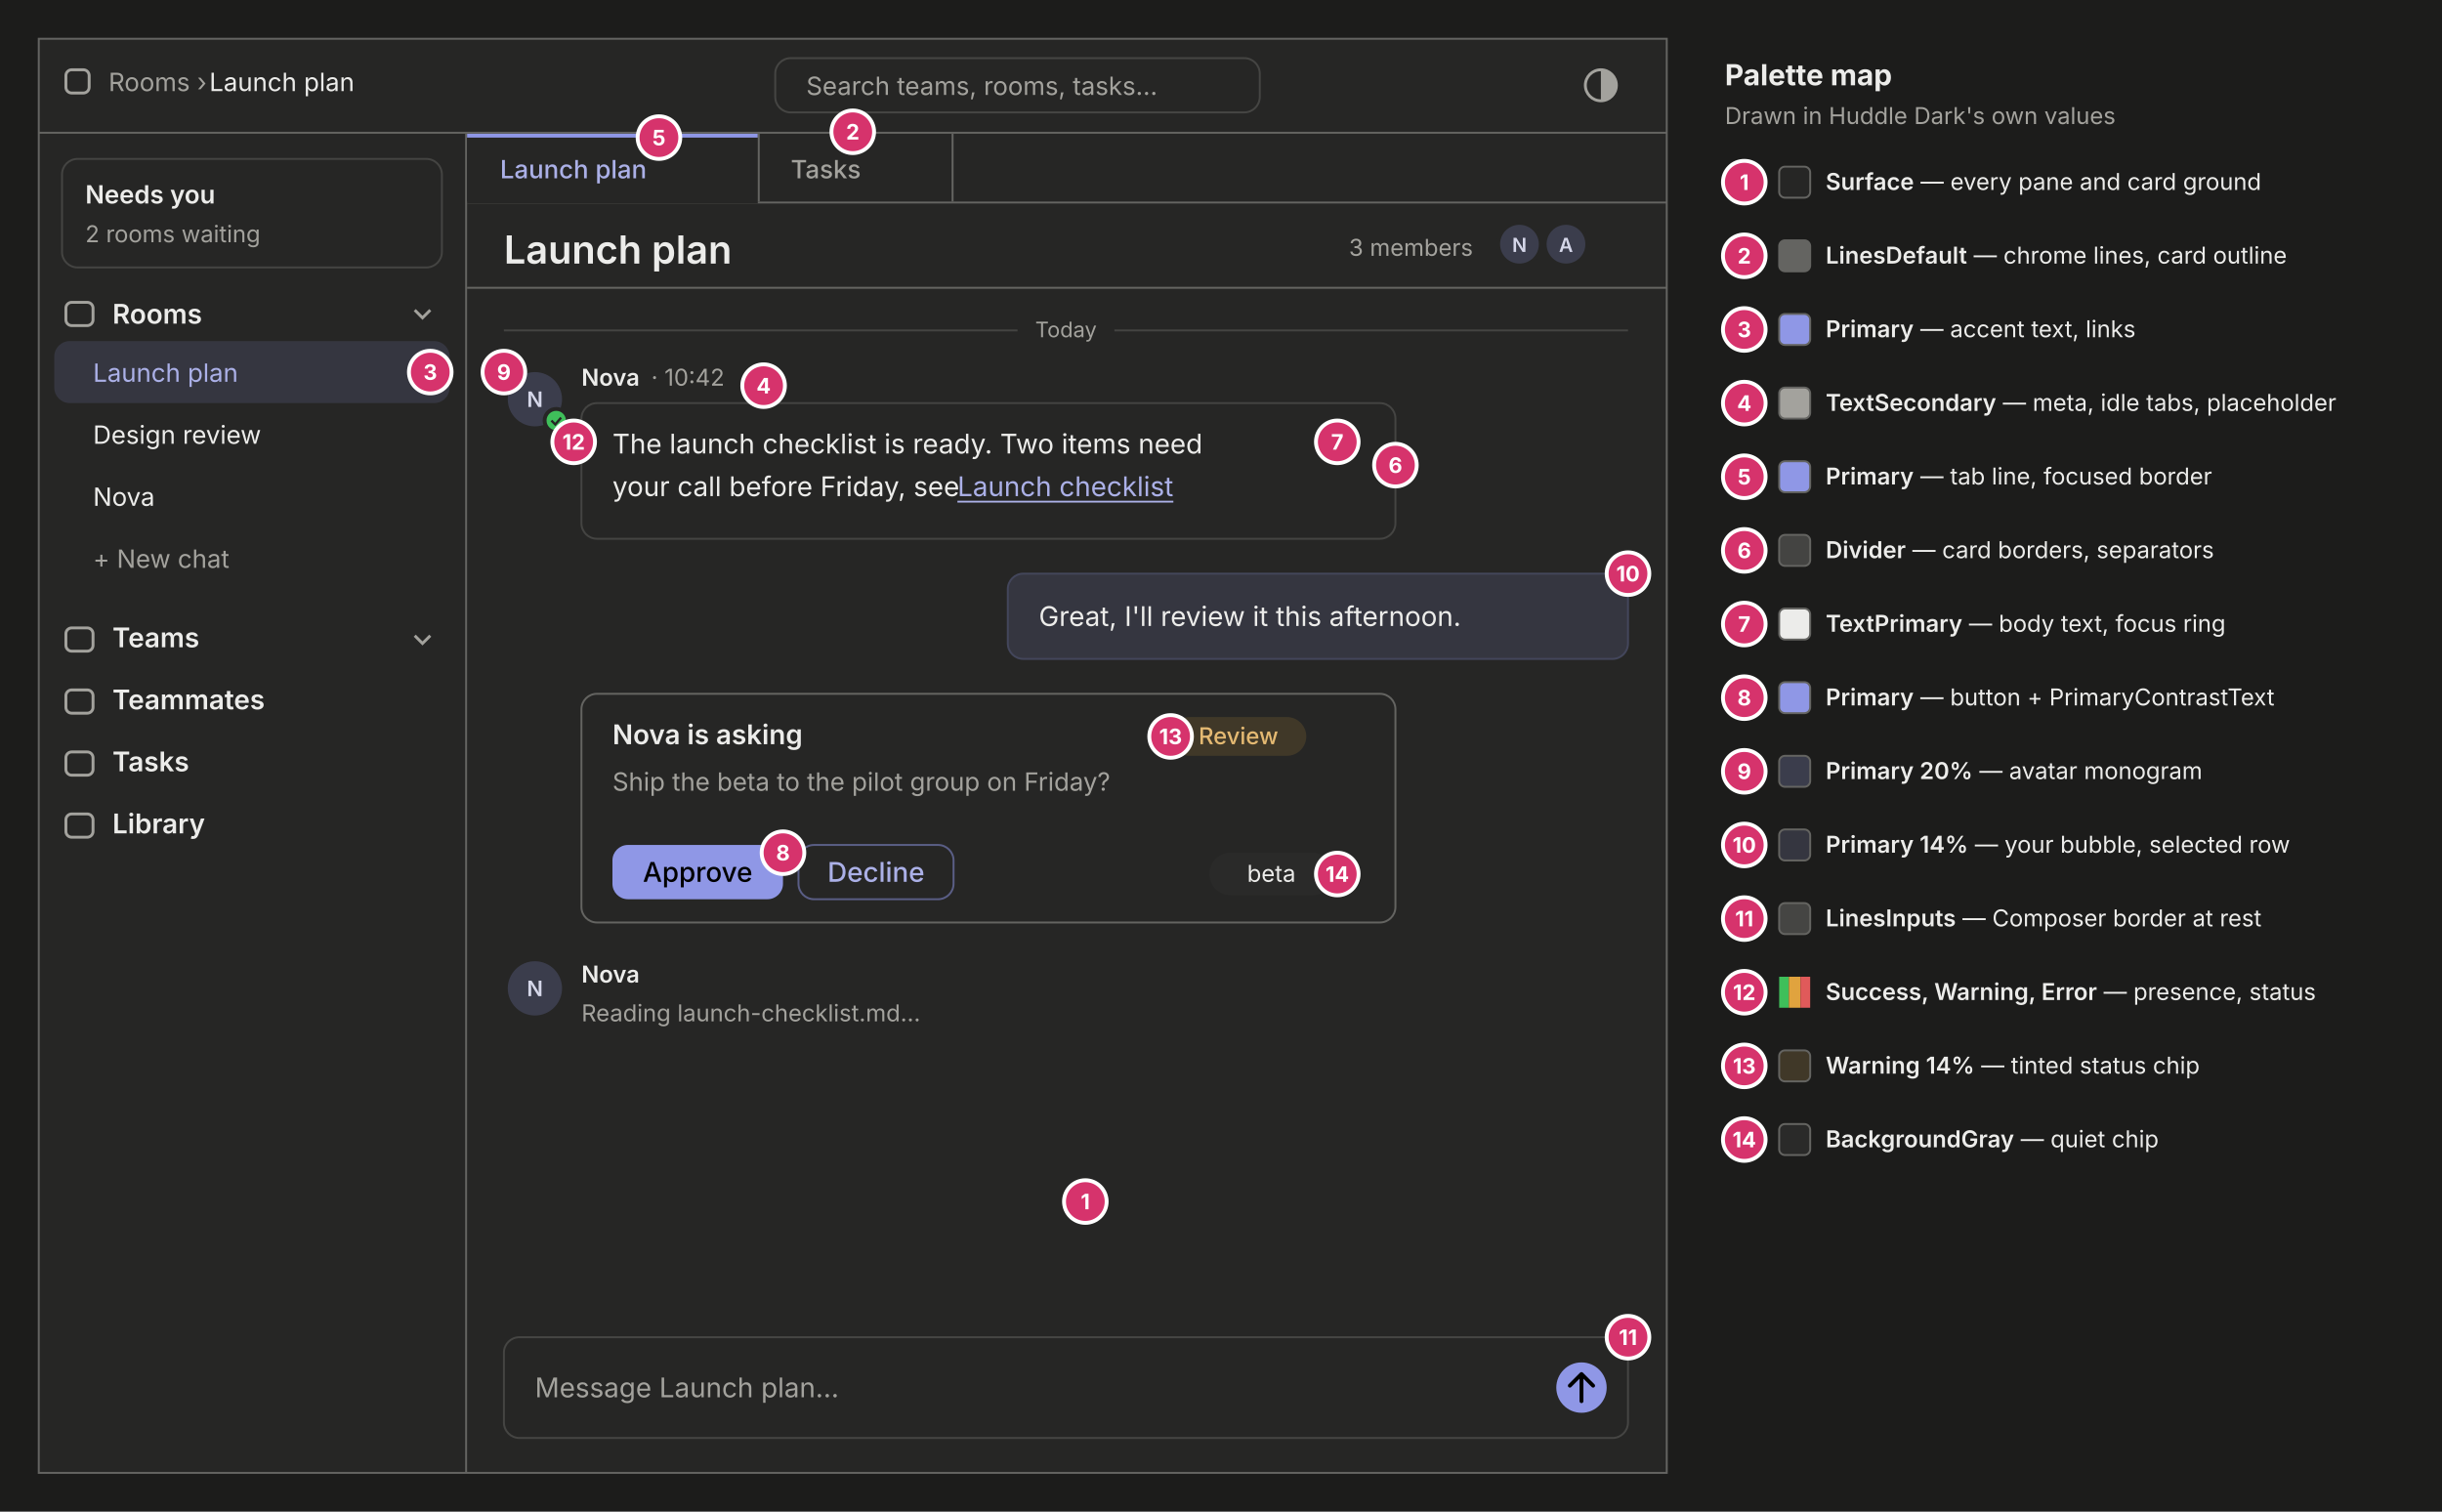
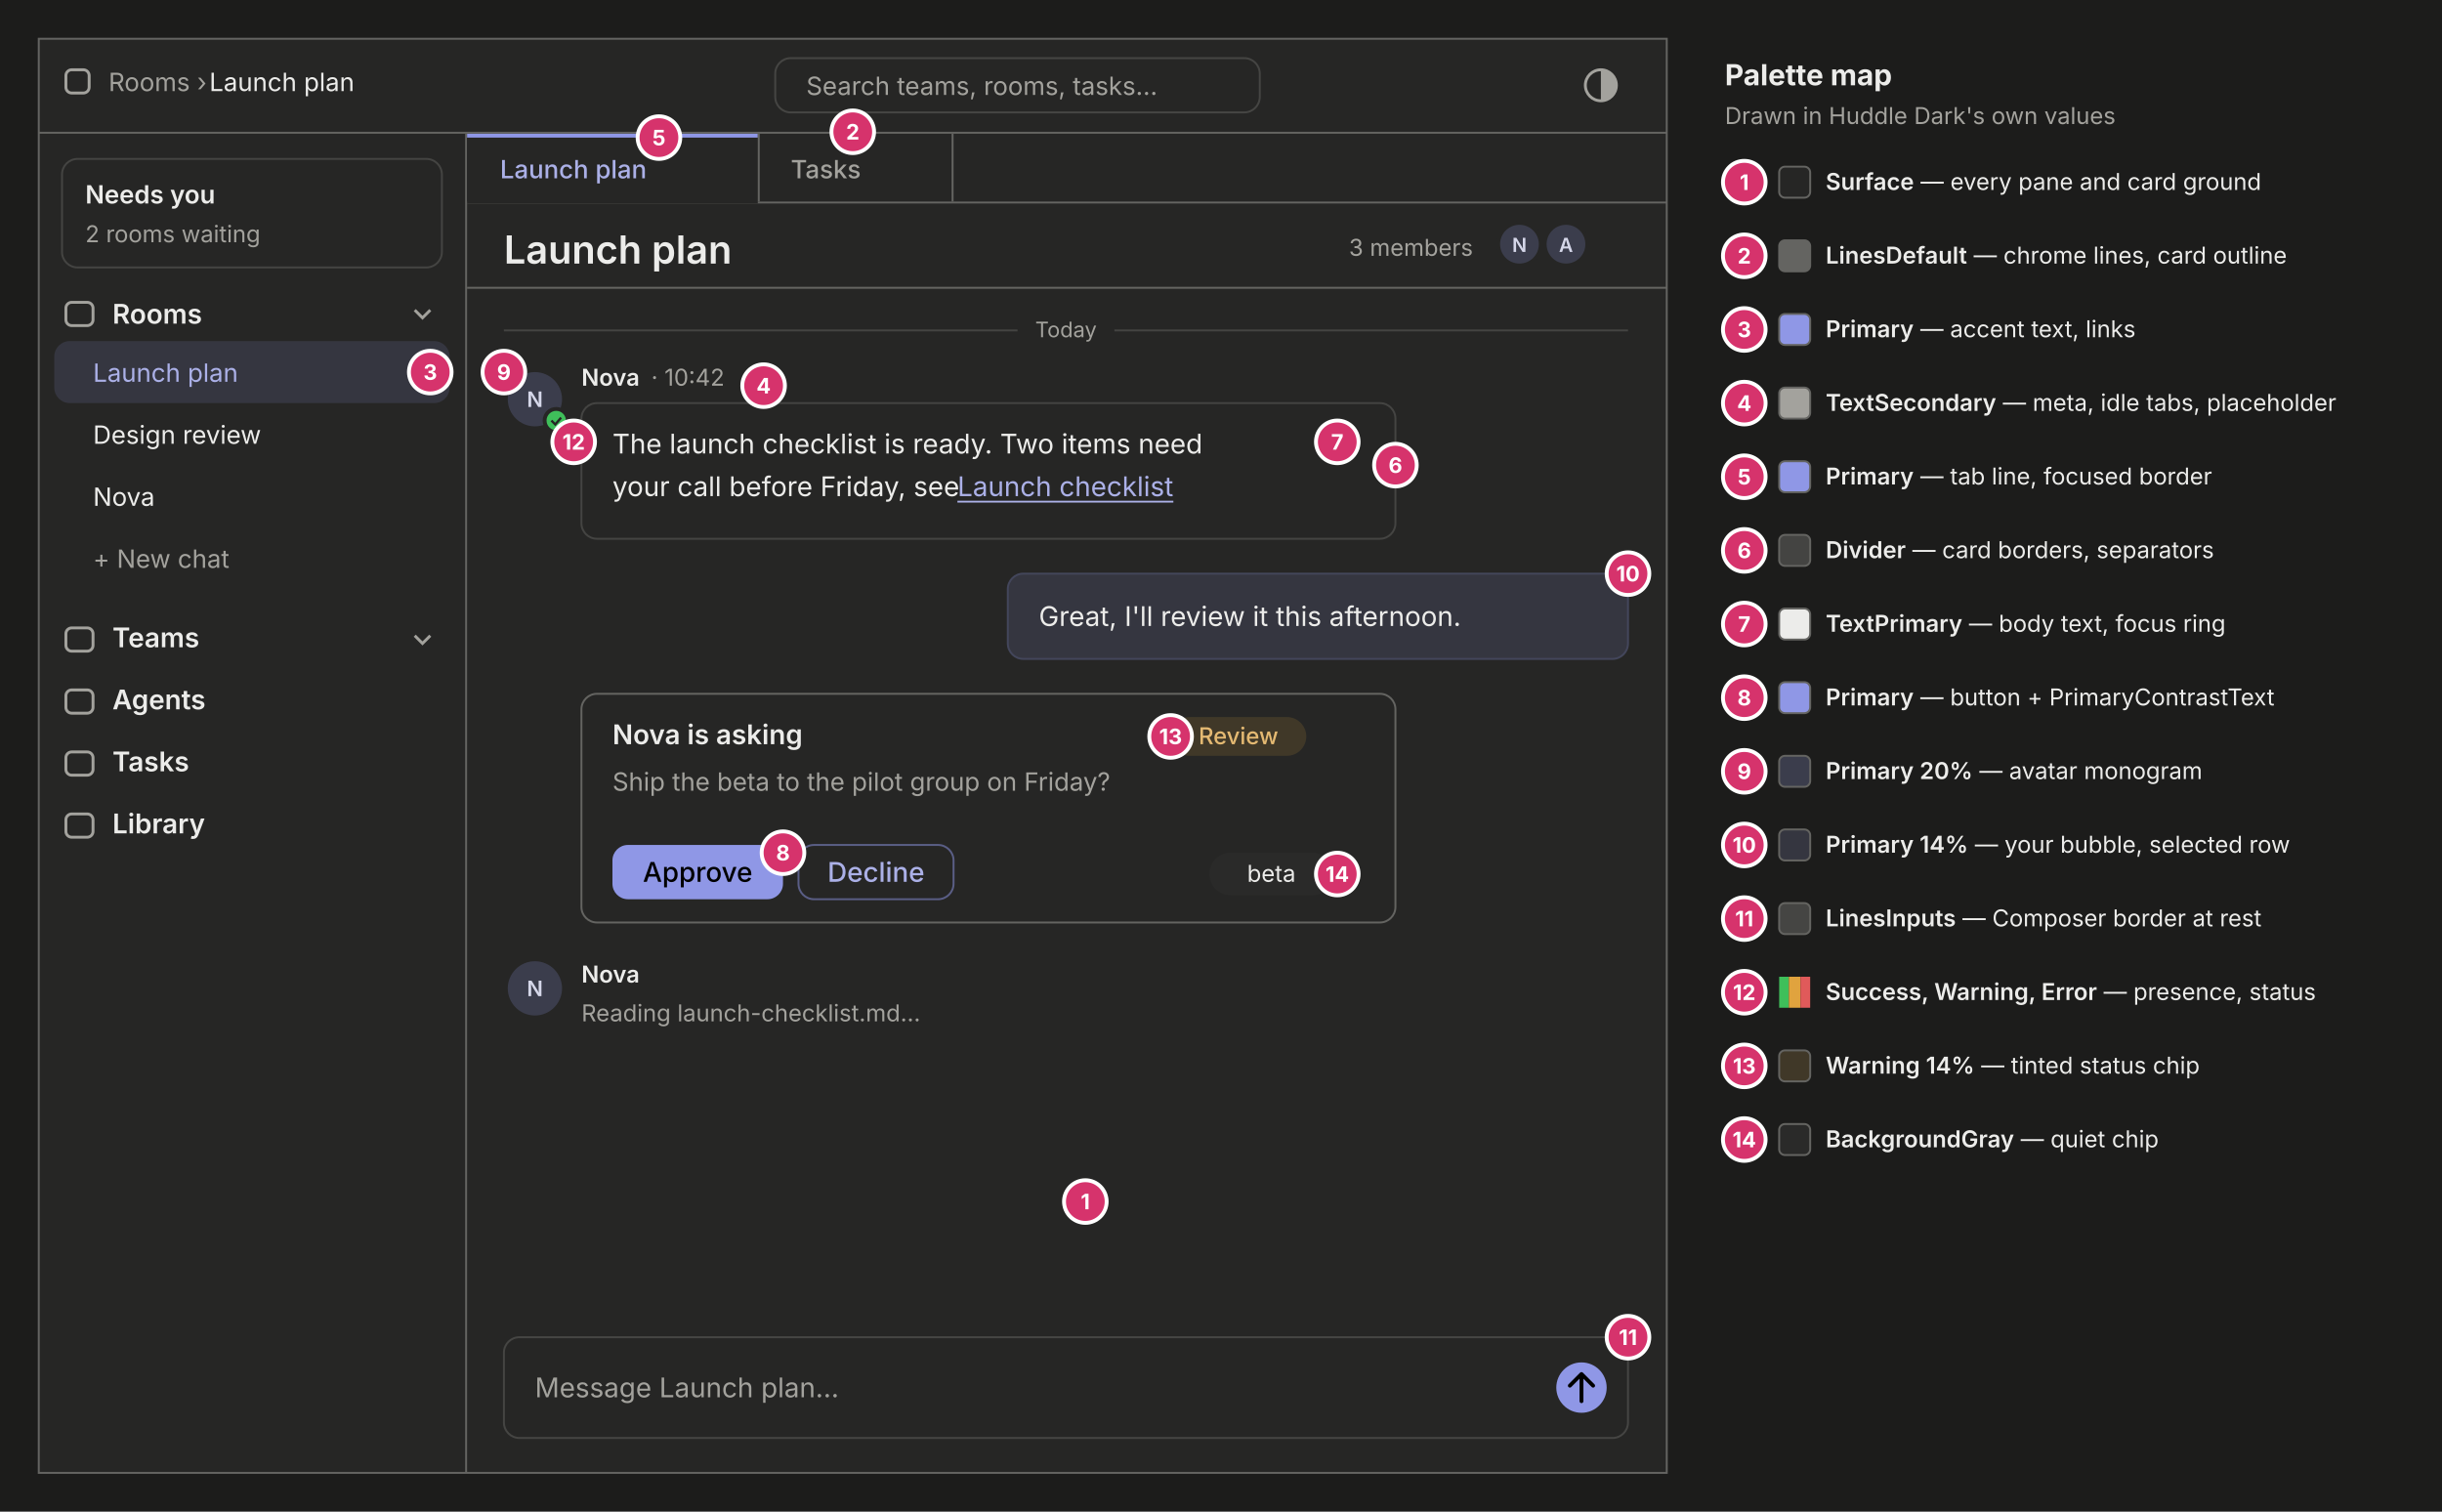
<svg xmlns="http://www.w3.org/2000/svg" viewBox="0 0 1260 780" width="1260" height="780" font-family="Inter, 'Helvetica Neue', Arial, sans-serif">
  <defs>
    <g id="badge">
      <circle r="11" fill="#d6336c" stroke="#ffffff" stroke-width="2" />
    </g>
  </defs>
  <rect x="0" y="0" width="1260" height="780" fill="#1c1c1b" />
  <rect x="20" y="20" width="840" height="740" fill="#262625" stroke="#646461" />
  <line x1="20" y1="68.5" x2="860" y2="68.5" stroke="#646461" />
  <rect x="34" y="36" width="12" height="12" rx="3" fill="none" stroke="#a3a29d" stroke-width="1.5" />
  <text x="56" y="47" font-size="13" fill="#a3a29d">Rooms  ›</text>
  <text x="108" y="47" font-size="13" fill="#ececea">Launch plan</text>
  <rect x="400" y="30" width="250" height="28" rx="8" fill="#262625" stroke="#454543" />
  <text x="416" y="49" font-size="13" fill="#a3a29d">Search teams, rooms, tasks…</text>
  <circle cx="826" cy="44" r="8" fill="none" stroke="#a3a29d" stroke-width="1.5" />
  <path d="M826 36 A8 8 0 0 1 826 52 Z" fill="#a3a29d" />
  <line x1="240.5" y1="69" x2="240.5" y2="760" stroke="#646461" />
  <rect x="32" y="82" width="196" height="56" rx="8" fill="#262625" stroke="#444442" />
  <text x="44" y="105" font-size="13" font-weight="600" fill="#ececea">Needs you</text>
  <text x="44" y="125" font-size="12" fill="#a3a29d">2 rooms waiting</text>
  <rect x="34" y="156" width="14" height="12" rx="3" fill="none" stroke="#a3a29d" stroke-width="1.5" />
  <text x="58" y="167" font-size="14" font-weight="600" fill="#ececea">Rooms</text>
  <path d="M214 160 L218 164 L222 160" fill="none" stroke="#a3a29d" stroke-width="1.5" />
  <rect x="28" y="176" width="204" height="32" rx="8" fill="#353640" />
  <text x="48" y="197" font-size="13" fill="#abb0e7">Launch plan</text>
  <text x="48" y="229" font-size="13" fill="#ececea">Design review</text>
  <text x="48" y="261" font-size="13" fill="#ececea">Nova</text>
  <text x="48" y="293" font-size="13" fill="#a3a29d">+  New chat</text>
  <rect x="34" y="324" width="14" height="12" rx="3" fill="none" stroke="#a3a29d" stroke-width="1.5" />
  <text x="58" y="334" font-size="14" font-weight="600" fill="#ececea">Teams</text>
  <rect x="34" y="356" width="14" height="12" rx="3" fill="none" stroke="#a3a29d" stroke-width="1.5" />
-   <text x="58" y="366" font-size="14" font-weight="600" fill="#ececea">Teammates</text>
+   <text x="58" y="366" font-size="14" font-weight="600" fill="#ececea">Agents</text>
  <rect x="34" y="388" width="14" height="12" rx="3" fill="none" stroke="#a3a29d" stroke-width="1.5" />
  <text x="58" y="398" font-size="14" font-weight="600" fill="#ececea">Tasks</text>
  <rect x="34" y="420" width="14" height="12" rx="3" fill="none" stroke="#a3a29d" stroke-width="1.5" />
  <text x="58" y="430" font-size="14" font-weight="600" fill="#ececea">Library</text>
  <path d="M214 328 L218 332 L222 328" fill="none" stroke="#a3a29d" stroke-width="1.5" />
  <line x1="241" y1="104.5" x2="860" y2="104.5" stroke="#646461" />
  <rect x="241" y="69" width="150" height="36" fill="#262625" />
  <rect x="241" y="69" width="150" height="2" fill="#8f97e6" />
  <text x="258" y="92" font-size="13" font-weight="500" fill="#abb0e7">Launch plan</text>
  <line x1="391.5" y1="69" x2="391.5" y2="104" stroke="#646461" />
  <text x="408" y="92" font-size="13" font-weight="500" fill="#a3a29d">Tasks</text>
  <line x1="491.5" y1="69" x2="491.5" y2="104" stroke="#646461" />
  <line x1="241" y1="148.5" x2="860" y2="148.5" stroke="#646461" />
  <text x="260" y="136" font-size="20" font-weight="600" fill="#ececea">Launch plan</text>
  <text x="696" y="132" font-size="12" fill="#a3a29d">3 members</text>
  <circle cx="784" cy="126" r="11" fill="#3b3d4c" stroke="#262625" stroke-width="2" />
  <text x="784" y="130" font-size="10" font-weight="600" fill="#d5d7e9" text-anchor="middle">N</text>
  <circle cx="808" cy="126" r="11" fill="#3b3d4c" stroke="#262625" stroke-width="2" />
  <text x="808" y="130" font-size="10" font-weight="600" fill="#d5d7e9" text-anchor="middle">A</text>
  <line x1="260" y1="170.5" x2="525" y2="170.5" stroke="#444442" />
  <text x="550" y="174" font-size="11" fill="#a3a29d" text-anchor="middle">Today</text>
  <line x1="575" y1="170.5" x2="840" y2="170.5" stroke="#444442" />
  <circle cx="276" cy="206" r="14" fill="#3b3d4c" />
  <text x="276" y="210" font-size="11" font-weight="600" fill="#d5d7e9" text-anchor="middle">N</text>
  <circle cx="287" cy="217" r="6" fill="#3fbf5a" stroke="#262625" stroke-width="2" />
  <path d="M284.5 217 L286.5 219 L289.5 215.5" fill="none" stroke="#262625" stroke-width="1.2" />
  <text x="300" y="199" font-size="12" font-weight="600" fill="#ececea">Nova</text>
  <text x="336" y="199" font-size="12" fill="#a3a29d">· 10:42</text>
  <rect x="300" y="208" width="420" height="70" rx="8" fill="#262625" stroke="#444442" />
  <text x="316" y="234" font-size="14" fill="#ececea">The launch checklist is ready. Two items need</text>
  <text x="316" y="256" font-size="14" fill="#ececea">your call before Friday, see</text>
  <text x="494" y="256" font-size="14" fill="#abb0e7" text-decoration="underline">Launch checklist</text>
  <rect x="520" y="296" width="320" height="44" rx="8" fill="#353640" stroke="#43465b" />
  <text x="536" y="323" font-size="14" fill="#ececea">Great, I'll review it this afternoon.</text>
  <rect x="300" y="358" width="420" height="118" rx="8" fill="#262625" stroke="#646461" />
  <text x="316" y="384" font-size="14" font-weight="600" fill="#ececea">Nova is asking</text>
  <rect x="604" y="370" width="70" height="20" rx="10" fill="#403828" />
  <text x="639" y="384" font-size="12" font-weight="500" fill="#e4b972" text-anchor="middle">Review</text>
  <text x="316" y="408" font-size="13" fill="#a3a29d">Ship the beta to the pilot group on Friday?</text>
  <rect x="316" y="436" width="88" height="28" rx="8" fill="#8f97e6" />
  <text x="360" y="455" font-size="14" font-weight="500" fill="#000000" text-anchor="middle">Approve</text>
  <rect x="412" y="436" width="80" height="28" rx="8" fill="none" stroke="#5a5e86" />
  <text x="452" y="455" font-size="14" font-weight="500" fill="#abb0e7" text-anchor="middle">Decline</text>
  <rect x="624" y="440" width="64" height="22" rx="11" fill="#2a2a29" />
  <text x="656" y="455" font-size="12" fill="#ececea" text-anchor="middle">beta</text>
  <circle cx="276" cy="510" r="14" fill="#3b3d4c" />
  <text x="276" y="514" font-size="11" font-weight="600" fill="#d5d7e9" text-anchor="middle">N</text>
  <text x="300" y="507" font-size="12" font-weight="600" fill="#ececea">Nova</text>
  <text x="300" y="527" font-size="12" fill="#a3a29d">Reading launch-checklist.md…</text>
  <rect x="260" y="690" width="580" height="52" rx="8" fill="#262625" stroke="#454543" />
  <text x="276" y="721" font-size="14" fill="#a3a29d">Message Launch plan…</text>
  <circle cx="816" cy="716" r="13" fill="#8f97e6" />
  <path d="M816 723 V710 M810 715 L816 709 L822 715" fill="none" stroke="#000000" stroke-width="2" stroke-linecap="round" stroke-linejoin="round" />
  <g font-size="11" font-weight="700" fill="#ffffff" text-anchor="middle">
    <use href="#badge" x="560" y="620" />
    <text x="560" y="624">1</text>
    <use href="#badge" x="440" y="68" />
    <text x="440" y="72">2</text>
    <use href="#badge" x="222" y="192" />
    <text x="222" y="196">3</text>
    <use href="#badge" x="394" y="199" />
    <text x="394" y="203">4</text>
    <use href="#badge" x="340" y="71" />
    <text x="340" y="75">5</text>
    <use href="#badge" x="720" y="240" />
    <text x="720" y="244">6</text>
    <use href="#badge" x="690" y="228" />
    <text x="690" y="232">7</text>
    <use href="#badge" x="404" y="440" />
    <text x="404" y="444">8</text>
    <use href="#badge" x="260" y="192" />
    <text x="260" y="196">9</text>
    <use href="#badge" x="840" y="296" />
    <text x="840" y="300">10</text>
    <use href="#badge" x="840" y="690" />
    <text x="840" y="694">11</text>
    <use href="#badge" x="296" y="228" />
    <text x="296" y="232">12</text>
    <use href="#badge" x="604" y="380" />
    <text x="604" y="384">13</text>
    <use href="#badge" x="690" y="451" />
    <text x="690" y="455">14</text>
  </g>
  <text x="890" y="44" font-size="15" font-weight="700" fill="#ececea">Palette map</text>
  <text x="890" y="64" font-size="12" fill="#a3a29d">Drawn in Huddle Dark's own values</text>
  <g font-size="12" fill="#ececea">
    <use href="#badge" x="900" y="94" />
    <text x="900" y="98" fill="#fff" font-size="11" font-weight="700" text-anchor="middle">1</text>
    <rect x="918" y="86" width="16" height="16" rx="3" fill="#262625" stroke="#646461" />
    <text x="942" y="98">
      <tspan font-weight="600">Surface</tspan> — every pane and card ground</text>
    <use href="#badge" x="900" y="132" />
    <text x="900" y="136" fill="#fff" font-size="11" font-weight="700" text-anchor="middle">2</text>
    <rect x="918" y="124" width="16" height="16" rx="3" fill="#646461" stroke="#646461" />
    <text x="942" y="136">
      <tspan font-weight="600">LinesDefault</tspan> — chrome lines, card outline</text>
    <use href="#badge" x="900" y="170" />
    <text x="900" y="174" fill="#fff" font-size="11" font-weight="700" text-anchor="middle">3</text>
    <rect x="918" y="162" width="16" height="16" rx="3" fill="#8f97e6" stroke="#646461" />
    <text x="942" y="174">
      <tspan font-weight="600">Primary</tspan> — accent text, links</text>
    <use href="#badge" x="900" y="208" />
    <text x="900" y="212" fill="#fff" font-size="11" font-weight="700" text-anchor="middle">4</text>
    <rect x="918" y="200" width="16" height="16" rx="3" fill="#a3a29d" stroke="#646461" />
    <text x="942" y="212">
      <tspan font-weight="600">TextSecondary</tspan> — meta, idle tabs, placeholder</text>
    <use href="#badge" x="900" y="246" />
    <text x="900" y="250" fill="#fff" font-size="11" font-weight="700" text-anchor="middle">5</text>
    <rect x="918" y="238" width="16" height="16" rx="3" fill="#8f97e6" stroke="#646461" />
    <text x="942" y="250">
      <tspan font-weight="600">Primary</tspan> — tab line, focused border</text>
    <use href="#badge" x="900" y="284" />
    <text x="900" y="288" fill="#fff" font-size="11" font-weight="700" text-anchor="middle">6</text>
    <rect x="918" y="276" width="16" height="16" rx="3" fill="#444442" stroke="#646461" />
    <text x="942" y="288">
      <tspan font-weight="600">Divider</tspan> — card borders, separators</text>
    <use href="#badge" x="900" y="322" />
    <text x="900" y="326" fill="#fff" font-size="11" font-weight="700" text-anchor="middle">7</text>
    <rect x="918" y="314" width="16" height="16" rx="3" fill="#ececea" stroke="#646461" />
    <text x="942" y="326">
      <tspan font-weight="600">TextPrimary</tspan> — body text, focus ring</text>
    <use href="#badge" x="900" y="360" />
    <text x="900" y="364" fill="#fff" font-size="11" font-weight="700" text-anchor="middle">8</text>
    <rect x="918" y="352" width="16" height="16" rx="3" fill="#8f97e6" stroke="#646461" />
    <text x="942" y="364">
      <tspan font-weight="600">Primary</tspan> — button + PrimaryContrastText</text>
    <use href="#badge" x="900" y="398" />
    <text x="900" y="402" fill="#fff" font-size="11" font-weight="700" text-anchor="middle">9</text>
    <rect x="918" y="390" width="16" height="16" rx="3" fill="#3b3d4c" stroke="#646461" />
    <text x="942" y="402">
      <tspan font-weight="600">Primary 20%</tspan> — avatar monogram</text>
    <use href="#badge" x="900" y="436" />
    <text x="900" y="440" fill="#fff" font-size="11" font-weight="700" text-anchor="middle">10</text>
    <rect x="918" y="428" width="16" height="16" rx="3" fill="#353640" stroke="#646461" />
    <text x="942" y="440">
      <tspan font-weight="600">Primary 14%</tspan> — your bubble, selected row</text>
    <use href="#badge" x="900" y="474" />
    <text x="900" y="478" fill="#fff" font-size="11" font-weight="700" text-anchor="middle">11</text>
    <rect x="918" y="466" width="16" height="16" rx="3" fill="#454543" stroke="#646461" />
    <text x="942" y="478">
      <tspan font-weight="600">LinesInputs</tspan> — Composer border at rest</text>
    <use href="#badge" x="900" y="512" />
    <text x="900" y="516" fill="#fff" font-size="11" font-weight="700" text-anchor="middle">12</text>
    <rect x="918" y="504" width="5" height="16" fill="#3fbf5a" />
    <rect x="923" y="504" width="6" height="16" fill="#e0a33e" />
    <rect x="929" y="504" width="5" height="16" fill="#e05a5a" />
    <text x="942" y="516">
      <tspan font-weight="600">Success, Warning, Error</tspan> — presence, status</text>
    <use href="#badge" x="900" y="550" />
    <text x="900" y="554" fill="#fff" font-size="11" font-weight="700" text-anchor="middle">13</text>
    <rect x="918" y="542" width="16" height="16" rx="3" fill="#403828" stroke="#646461" />
    <text x="942" y="554">
      <tspan font-weight="600">Warning 14%</tspan> — tinted status chip</text>
    <use href="#badge" x="900" y="588" />
    <text x="900" y="592" fill="#fff" font-size="11" font-weight="700" text-anchor="middle">14</text>
    <rect x="918" y="580" width="16" height="16" rx="3" fill="#2a2a29" stroke="#646461" />
    <text x="942" y="592">
      <tspan font-weight="600">BackgroundGray</tspan> — quiet chip</text>
  </g>
</svg>
